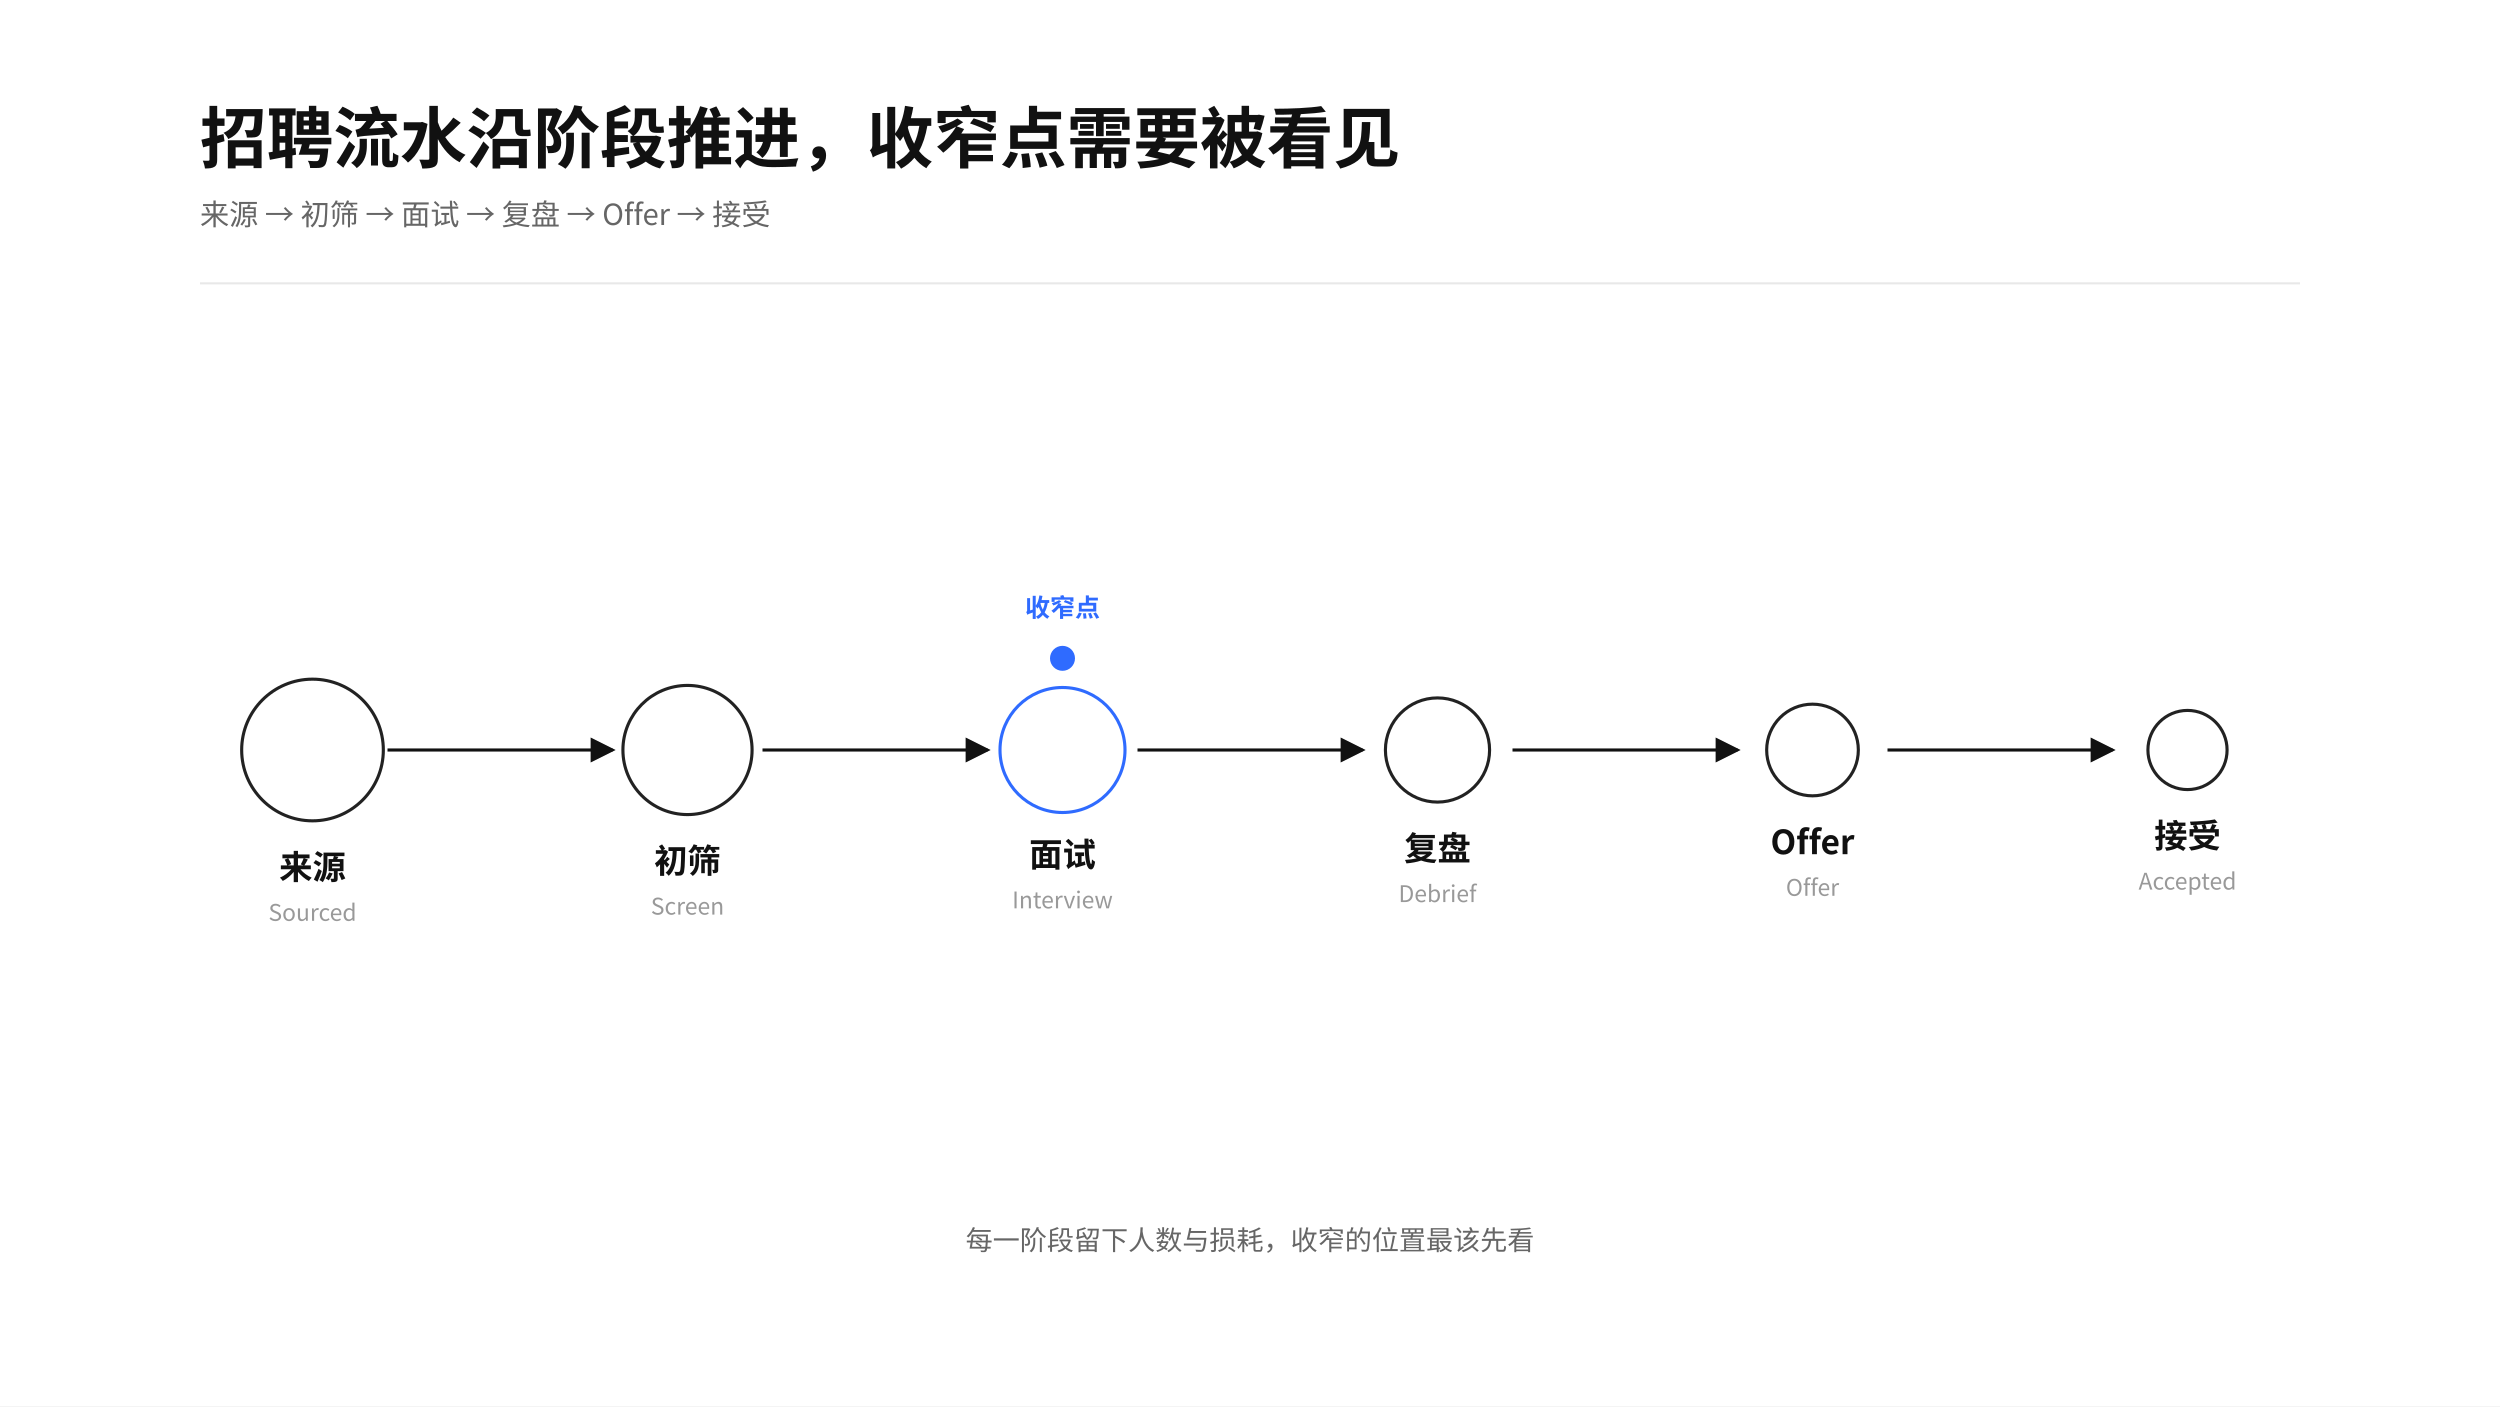
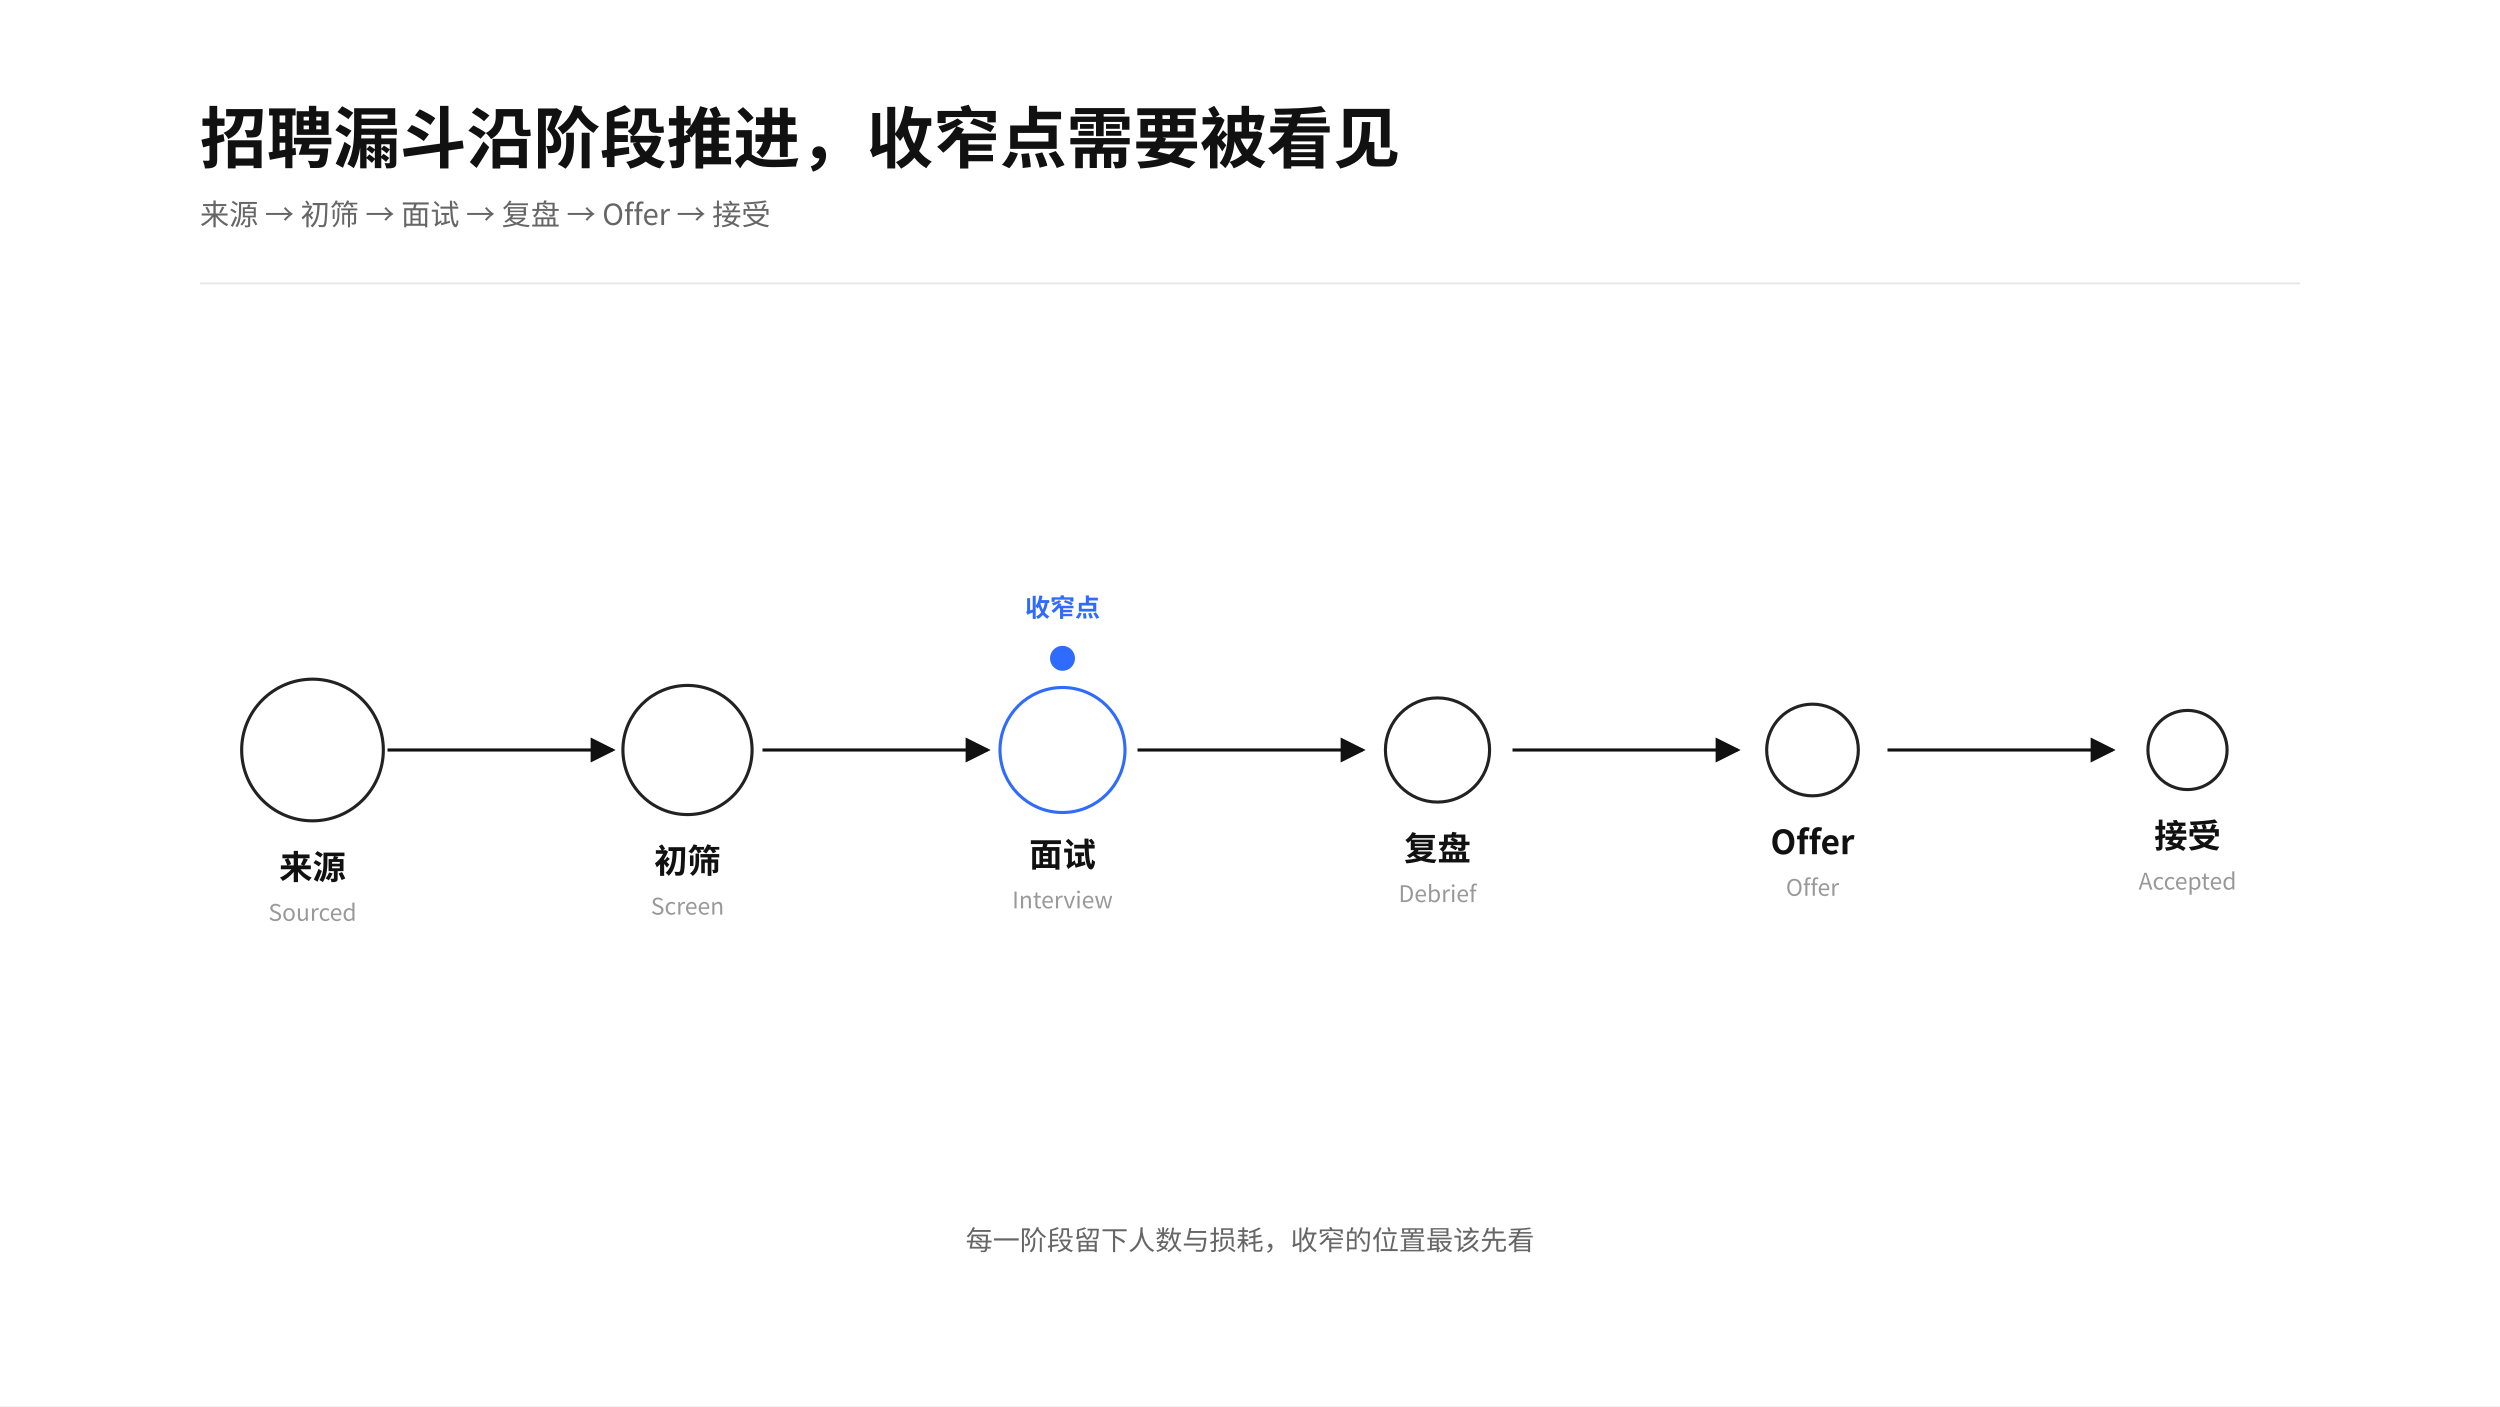
<svg xmlns="http://www.w3.org/2000/svg" width="1200" height="675" viewBox="0 0 1200 675">
  <defs>
    <marker id="arrow" markerWidth="8" markerHeight="8" refX="7" refY="4" orient="auto" markerUnits="strokeWidth">
      <path d="M 0 0 L 8 4 L 0 8 z" fill="#111111" />
    </marker>
    <marker id="arrowB" markerWidth="8" markerHeight="8" refX="7" refY="4" orient="auto" markerUnits="strokeWidth">
      <path d="M 0 0 L 8 4 L 0 8 z" fill="#2F6BFF" />
    </marker>
  </defs>
  <rect width="1200" height="675" fill="#FFFFFF" />
-   <text x="96" y="78" text-anchor="start" font-family="-apple-system,BlinkMacSystemFont,'PingFang SC','Noto Sans CJK SC',sans-serif" font-size="32px" font-weight="650" fill="#111111">招聘流水沿阶段推进，收窄点需要被看见</text>
+   <text x="96" y="78" text-anchor="start" font-family="-apple-system,BlinkMacSystemFont,'PingFang SC','Noto Sans CJK SC',sans-serif" font-size="32px" font-weight="650" fill="#111111">招聘漏斗沿阶段推进，收窄点需要被看见</text>
  <text x="96" y="108" text-anchor="start" font-family="-apple-system,BlinkMacSystemFont,'PingFang SC','Noto Sans CJK SC',sans-serif" font-size="14px" font-weight="400" fill="#666666">来源 → 初筛 → 面试 → 复盘 → Offer → 接受</text>
  <line x1="96" y1="136" x2="1104" y2="136" stroke="#E8E8E8" stroke-width="1" />
  <line x1="186" y1="360" x2="294" y2="360" stroke="#111111" stroke-width="1.5" marker-end="url(#arrow)" />
  <circle cx="150" cy="360" r="34" fill="#FFFFFF" stroke="#222222" stroke-width="1.5" />
  <text x="150" y="422" text-anchor="middle" font-family="-apple-system,BlinkMacSystemFont,'PingFang SC','Noto Sans CJK SC',sans-serif" font-size="16px" font-weight="650" fill="#111111">来源</text>
  <text x="150" y="442" text-anchor="middle" font-family="-apple-system,BlinkMacSystemFont,'PingFang SC','Noto Sans CJK SC',sans-serif" font-size="11px" font-weight="400" fill="#999999">Sourced</text>
  <line x1="366" y1="360" x2="474" y2="360" stroke="#111111" stroke-width="1.5" marker-end="url(#arrow)" />
  <circle cx="330" cy="360" r="31" fill="#FFFFFF" stroke="#222222" stroke-width="1.5" />
  <text x="330" y="419" text-anchor="middle" font-family="-apple-system,BlinkMacSystemFont,'PingFang SC','Noto Sans CJK SC',sans-serif" font-size="16px" font-weight="650" fill="#111111">初筛</text>
  <text x="330" y="439" text-anchor="middle" font-family="-apple-system,BlinkMacSystemFont,'PingFang SC','Noto Sans CJK SC',sans-serif" font-size="11px" font-weight="400" fill="#999999">Screen</text>
  <line x1="546" y1="360" x2="654" y2="360" stroke="#111111" stroke-width="1.5" marker-end="url(#arrow)" />
  <circle cx="510" cy="360" r="30" fill="#FFFFFF" stroke="#2F6BFF" stroke-width="1.5" />
  <circle cx="510" cy="316" r="6" fill="#2F6BFF" />
  <text x="510" y="416" text-anchor="middle" font-family="-apple-system,BlinkMacSystemFont,'PingFang SC','Noto Sans CJK SC',sans-serif" font-size="16px" font-weight="650" fill="#111111">面试</text>
  <text x="510" y="436" text-anchor="middle" font-family="-apple-system,BlinkMacSystemFont,'PingFang SC','Noto Sans CJK SC',sans-serif" font-size="11px" font-weight="400" fill="#999999">Interview</text>
  <line x1="726" y1="360" x2="834" y2="360" stroke="#111111" stroke-width="1.5" marker-end="url(#arrow)" />
  <circle cx="690" cy="360" r="25" fill="#FFFFFF" stroke="#222222" stroke-width="1.5" />
  <text x="690" y="413" text-anchor="middle" font-family="-apple-system,BlinkMacSystemFont,'PingFang SC','Noto Sans CJK SC',sans-serif" font-size="16px" font-weight="650" fill="#111111">复盘</text>
  <text x="690" y="433" text-anchor="middle" font-family="-apple-system,BlinkMacSystemFont,'PingFang SC','Noto Sans CJK SC',sans-serif" font-size="11px" font-weight="400" fill="#999999">Debrief</text>
  <line x1="906" y1="360" x2="1014" y2="360" stroke="#111111" stroke-width="1.5" marker-end="url(#arrow)" />
  <circle cx="870" cy="360" r="22" fill="#FFFFFF" stroke="#222222" stroke-width="1.5" />
  <text x="870" y="410" text-anchor="middle" font-family="-apple-system,BlinkMacSystemFont,'PingFang SC','Noto Sans CJK SC',sans-serif" font-size="16px" font-weight="650" fill="#111111">Offer</text>
  <text x="870" y="430" text-anchor="middle" font-family="-apple-system,BlinkMacSystemFont,'PingFang SC','Noto Sans CJK SC',sans-serif" font-size="11px" font-weight="400" fill="#999999">Offer</text>
  <circle cx="1050" cy="360" r="19" fill="#FFFFFF" stroke="#222222" stroke-width="1.5" />
  <text x="1050" y="407" text-anchor="middle" font-family="-apple-system,BlinkMacSystemFont,'PingFang SC','Noto Sans CJK SC',sans-serif" font-size="16px" font-weight="650" fill="#111111">接受</text>
  <text x="1050" y="427" text-anchor="middle" font-family="-apple-system,BlinkMacSystemFont,'PingFang SC','Noto Sans CJK SC',sans-serif" font-size="11px" font-weight="400" fill="#999999">Accepted</text>
  <text x="510" y="296" text-anchor="middle" font-family="-apple-system,BlinkMacSystemFont,'PingFang SC','Noto Sans CJK SC',sans-serif" font-size="12px" font-weight="650" fill="#2F6BFF">收窄点</text>
  <text x="600" y="600" text-anchor="middle" font-family="-apple-system,BlinkMacSystemFont,'PingFang SC','Noto Sans CJK SC',sans-serif" font-size="13px" font-weight="400" fill="#666666">每一阶段留下人数与损耗，收窄的位置最该先看</text>
</svg>
